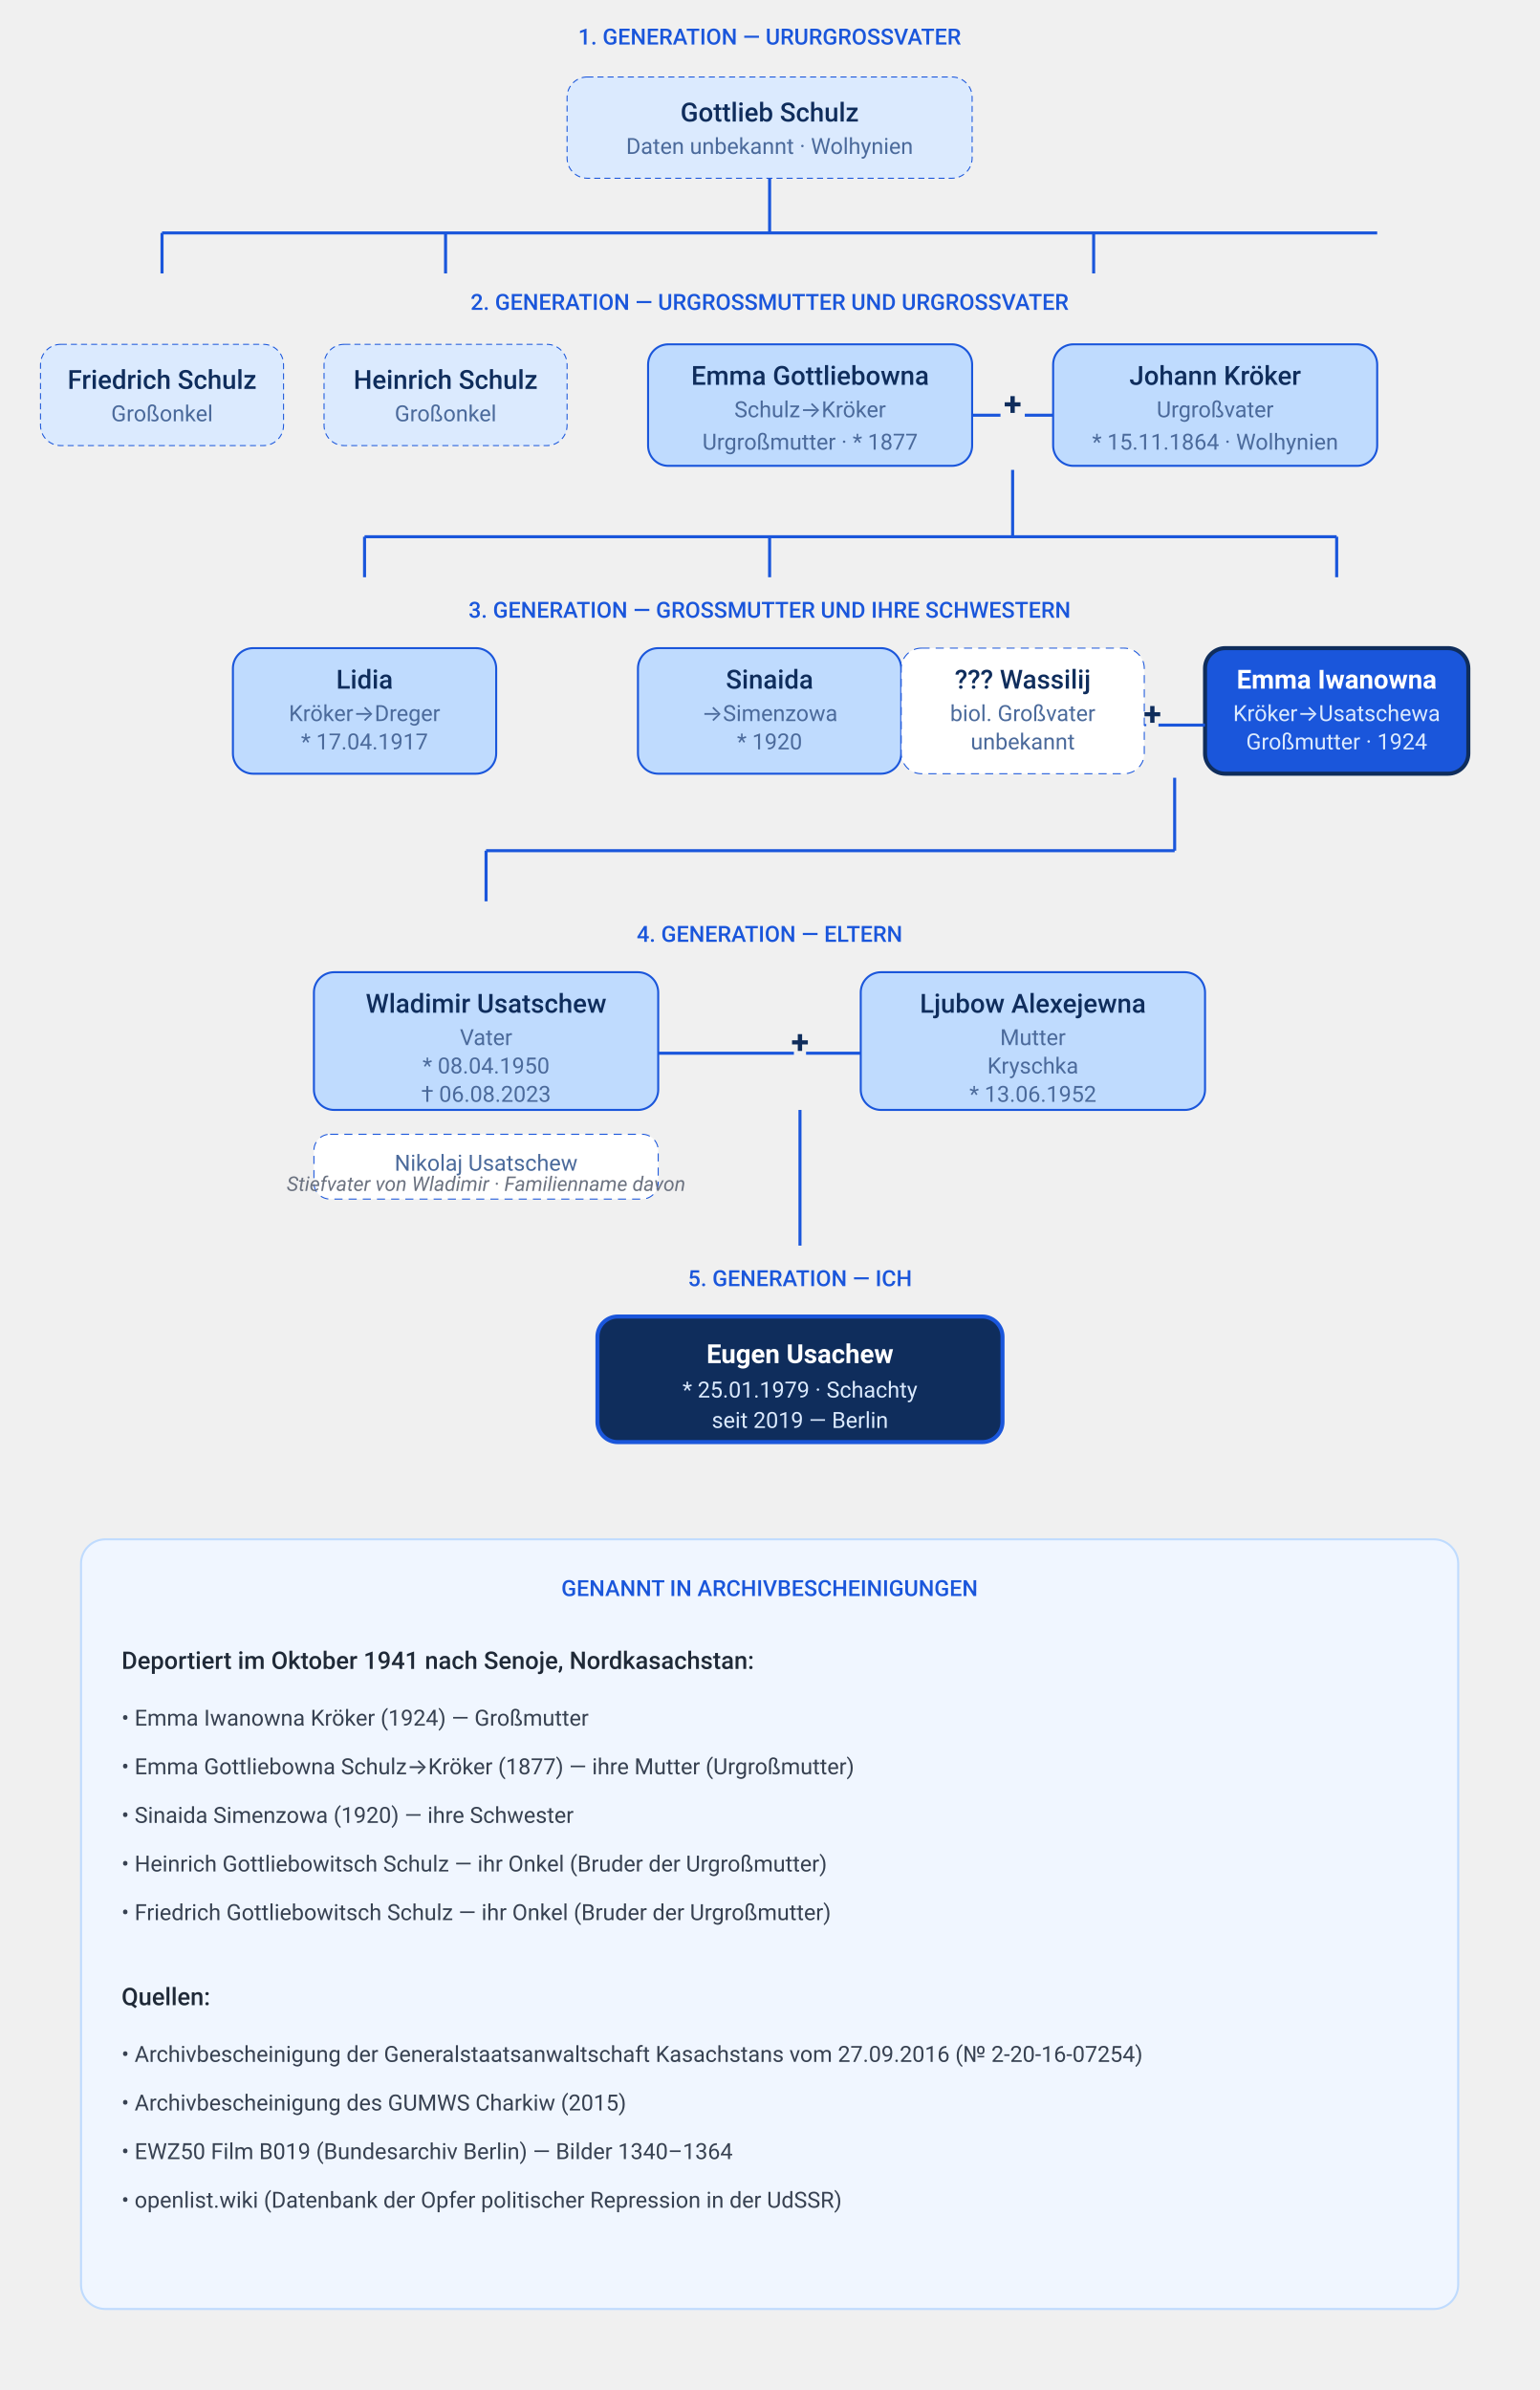
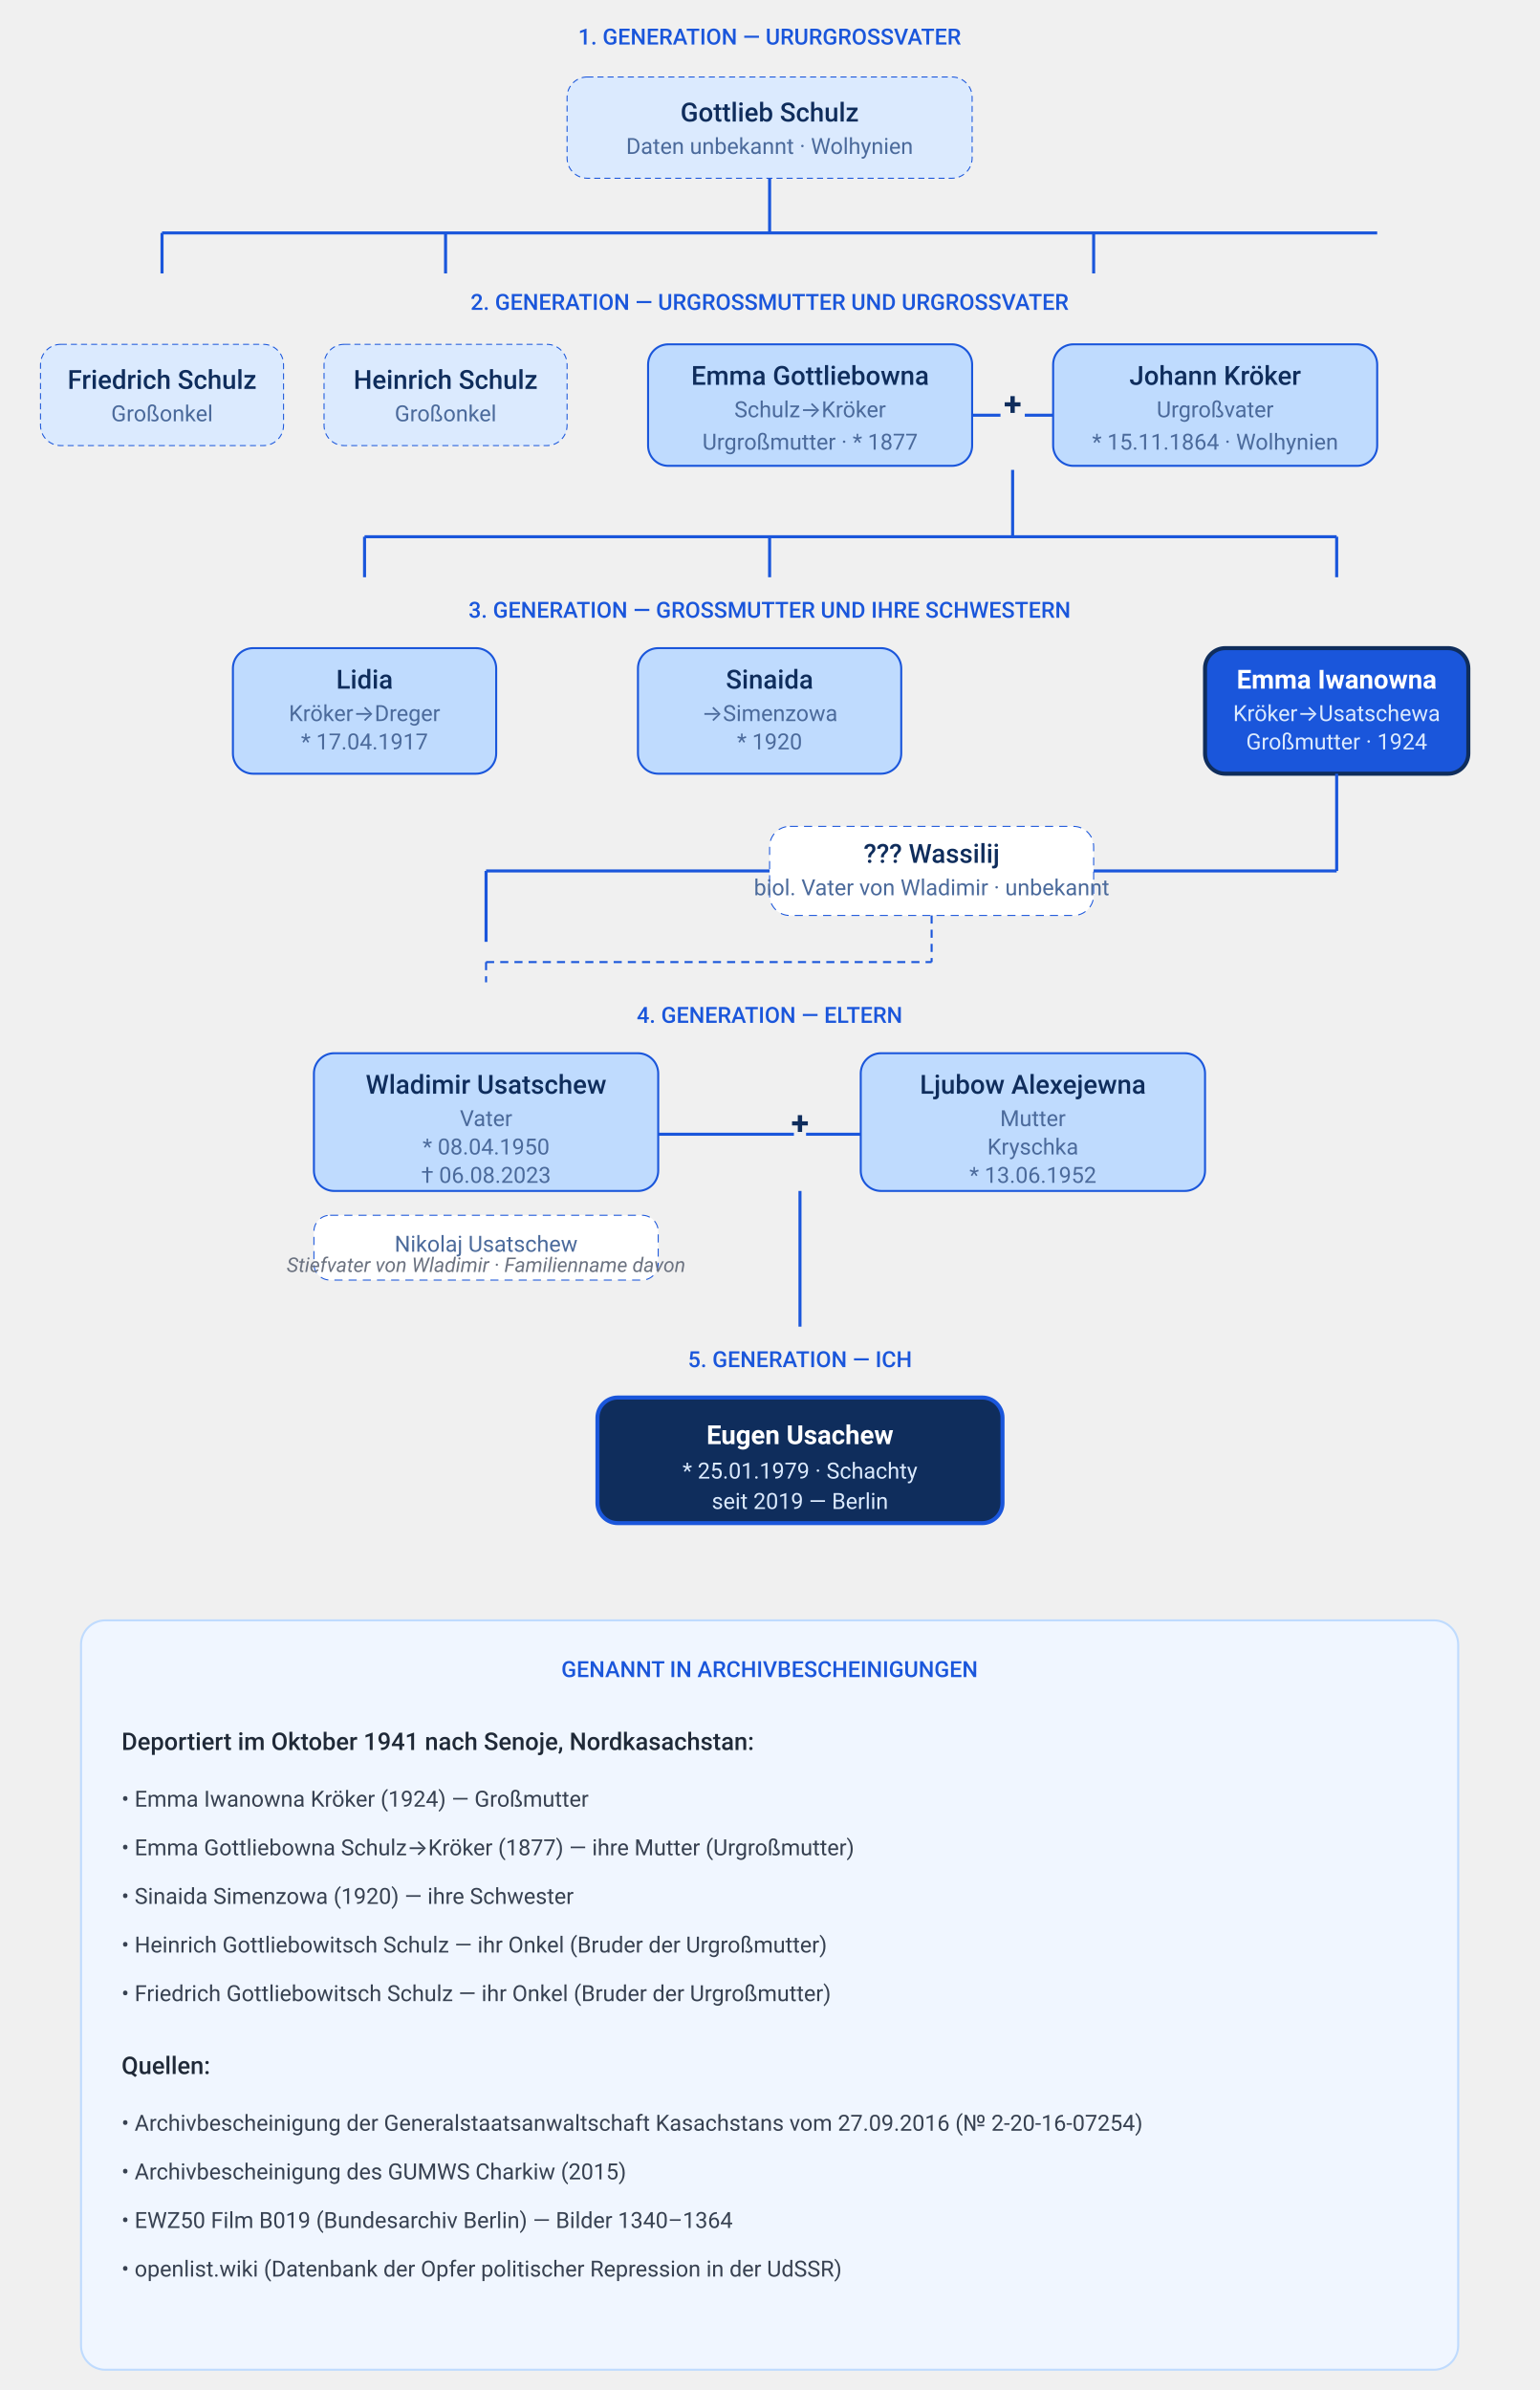
<svg xmlns="http://www.w3.org/2000/svg" width="100%" viewBox="0 0 760 1180" role="img" font-family="-apple-system, BlinkMacSystemFont, &quot;Segoe UI&quot;, Roboto, sans-serif">
  <style>
  .lbl-gen { font-size: 11px; font-weight: 500; fill: #1a56db; text-anchor: middle; }
  .name { font-size: 13px; font-weight: 500; fill: #0f2d5c; text-anchor: middle; }
  .name-me { font-size: 13px; font-weight: 600; fill: #fff; text-anchor: middle; }
  .name-grand { font-size: 13px; font-weight: 600; fill: #fff; text-anchor: middle; }
  .meta { font-size: 11px; fill: #4b6a9b; text-anchor: middle; }
  .meta-light { font-size: 11px; fill: #dbeafe; text-anchor: middle; }
  .meta-grand { font-size: 11px; fill: #dbeafe; text-anchor: middle; }
  .plus { font-size: 16px; font-weight: 600; fill: #0f2d5c; text-anchor: middle; }
  .small-note { font-size: 10px; fill: #6b7280; text-anchor: middle; font-style: italic; }
  .arch-title { font-size: 11px; font-weight: 500; fill: #1a56db; text-anchor: middle; }
  .arch-text { font-size: 12px; fill: #1f2937; }
  .arch-line { font-size: 11px; fill: #374151; }
  .ancestor-box { fill: #dbeafe; stroke: #1a56db; stroke-width: 0.5; stroke-dasharray: 3,2; }
  .person-box { fill: #bfdbfe; stroke: #1a56db; stroke-width: 1; }
  .grand-box { fill: #1a56db; stroke: #0f2d5c; stroke-width: 2; }
  .me-box { fill: #0f2d5c; stroke: #1a56db; stroke-width: 2; }
  .unknown-box { fill: #fff; stroke: #1a56db; stroke-width: 0.5; stroke-dasharray: 4,3; }
  .conn { stroke: #1a56db; stroke-width: 1.5; fill: none; }
  .conn-dash { stroke: #1a56db; stroke-width: 1; fill: none; stroke-dasharray: 4,3; }
</style>
  <text x="380" y="22" class="lbl-gen">1. GENERATION — URURGROSSVATER</text>
  <rect x="280" y="38" width="200" height="50" rx="10" class="ancestor-box" />
  <text x="380" y="60" class="name">Gottlieb Schulz</text>
  <text x="380" y="76" class="meta">Daten unbekannt · Wolhynien</text>
  <line x1="380" y1="88" x2="380" y2="115" class="conn" />
  <line x1="80" y1="115" x2="680" y2="115" class="conn" />
  <line x1="80" y1="115" x2="80" y2="135" class="conn" />
  <line x1="220" y1="115" x2="220" y2="135" class="conn" />
  <line x1="540" y1="115" x2="540" y2="135" class="conn" />
  <text x="380" y="153" class="lbl-gen">2. GENERATION — URGROSSMUTTER UND URGROSSVATER</text>
  <rect x="20" y="170" width="120" height="50" rx="10" class="ancestor-box" />
  <text x="80" y="192" class="name">Friedrich Schulz</text>
  <text x="80" y="208" class="meta">Großonkel</text>
  <rect x="160" y="170" width="120" height="50" rx="10" class="ancestor-box" />
  <text x="220" y="192" class="name">Heinrich Schulz</text>
  <text x="220" y="208" class="meta">Großonkel</text>
  <rect x="320" y="170" width="160" height="60" rx="10" class="person-box" />
  <text x="400" y="190" class="name">Emma Gottliebowna</text>
  <text x="400" y="206" class="meta">Schulz→Kröker</text>
  <text x="400" y="222" class="meta">Urgroßmutter · * 1877</text>
  <text x="500" y="205" class="plus">+</text>
  <rect x="520" y="170" width="160" height="60" rx="10" class="person-box" />
  <text x="600" y="190" class="name">Johann Kröker</text>
  <text x="600" y="206" class="meta">Urgroßvater</text>
  <text x="600" y="222" class="meta">* 15.11.1864 · Wolhynien</text>
+   <line x1="480" y1="205" x2="494" y2="205" class="conn" />
+   <line x1="506" y1="205" x2="520" y2="205" class="conn" />
  <line x1="500" y1="232" x2="500" y2="265" class="conn" />
  <line x1="180" y1="265" x2="660" y2="265" class="conn" />
  <line x1="180" y1="265" x2="180" y2="285" class="conn" />
  <line x1="380" y1="265" x2="380" y2="285" class="conn" />
  <line x1="660" y1="265" x2="660" y2="285" class="conn" />
  <text x="380" y="305" class="lbl-gen">3. GENERATION — GROSSMUTTER UND IHRE SCHWESTERN</text>
  <rect x="115" y="320" width="130" height="62" rx="10" class="person-box" />
  <text x="180" y="340" class="name">Lidia</text>
  <text x="180" y="356" class="meta">Kröker→Dreger</text>
  <text x="180" y="370" class="meta">* 17.04.1917</text>
  <rect x="315" y="320" width="130" height="62" rx="10" class="person-box" />
  <text x="380" y="340" class="name">Sinaida</text>
  <text x="380" y="356" class="meta">→Simenzowa</text>
  <text x="380" y="370" class="meta">* 1920</text>
  <rect x="595" y="320" width="130" height="62" rx="10" class="grand-box" />
  <text x="660" y="340" class="name-grand">Emma Iwanowna</text>
  <text x="660" y="356" class="meta-grand">Kröker→Usatschewa</text>
  <text x="660" y="370" class="meta-grand">Großmutter · 1924</text>
-   <text x="569" y="358" class="plus">+</text>
-   <rect x="445" y="320" width="120" height="62" rx="10" class="unknown-box" />
-   <text x="505" y="340" class="name">??? Wassilij</text>
-   <text x="505" y="356" class="meta">biol. Großvater</text>
-   <text x="505" y="370" class="meta">unbekannt</text>
-   <line x1="580" y1="384" x2="580" y2="420" class="conn" />
-   <line x1="240" y1="420" x2="580" y2="420" class="conn" />
-   <line x1="240" y1="420" x2="240" y2="445" class="conn" />
-   <text x="380" y="465" class="lbl-gen">4. GENERATION — ELTERN</text>
-   <rect x="155" y="480" width="170" height="68" rx="10" class="person-box" />
-   <text x="240" y="500" class="name">Wladimir Usatschew</text>
-   <text x="240" y="516" class="meta">Vater</text>
-   <text x="240" y="530" class="meta">* 08.04.1950</text>
-   <text x="240" y="544" class="meta">† 06.08.2023</text>
-   <text x="395" y="520" class="plus">+</text>
-   <rect x="425" y="480" width="170" height="68" rx="10" class="person-box" />
-   <text x="510" y="500" class="name">Ljubow Alexejewna</text>
-   <text x="510" y="516" class="meta">Mutter</text>
-   <text x="510" y="530" class="meta">Kryschka</text>
-   <text x="510" y="544" class="meta">* 13.06.1952</text>
-   <rect x="155" y="560" width="170" height="32" rx="8" class="unknown-box" />
-   <text x="240" y="578" class="meta">Nikolaj Usatschew</text>
-   <text x="240" y="588" class="small-note">Stiefvater von Wladimir · Familienname davon</text>
-   <line x1="395" y1="548" x2="395" y2="615" class="conn" />
-   <text x="395" y="635" class="lbl-gen">5. GENERATION — ICH</text>
-   <rect x="295" y="650" width="200" height="62" rx="10" class="me-box" />
-   <text x="395" y="673" class="name-me">Eugen Usachew</text>
-   <text x="395" y="690" class="meta-light">* 25.01.1979 · Schachty</text>
-   <text x="395" y="705" class="meta-light">seit 2019 — Berlin</text>
-   <rect x="40" y="760" width="680" height="380" rx="12" fill="#f0f6ff" stroke="#bfdbfe" stroke-width="1" />
-   <text x="380" y="788" class="arch-title">GENANNT IN ARCHIVBESCHEINIGUNGEN</text>
-   <text x="60" y="824" class="arch-text" font-weight="500">Deportiert im Oktober 1941 nach Senoje, Nordkasachstan:</text>
-   <text x="60" y="852" class="arch-line">• Emma Iwanowna Kröker (1924) — Großmutter</text>
-   <text x="60" y="876" class="arch-line">• Emma Gottliebowna Schulz→Kröker (1877) — ihre Mutter (Urgroßmutter)</text>
-   <text x="60" y="900" class="arch-line">• Sinaida Simenzowa (1920) — ihre Schwester</text>
-   <text x="60" y="924" class="arch-line">• Heinrich Gottliebowitsch Schulz — ihr Onkel (Bruder der Urgroßmutter)</text>
-   <text x="60" y="948" class="arch-line">• Friedrich Gottliebowitsch Schulz — ihr Onkel (Bruder der Urgroßmutter)</text>
-   <text x="60" y="990" class="arch-text" font-weight="500">Quellen:</text>
-   <text x="60" y="1018" class="arch-line">• Archivbescheinigung der Generalstaatsanwaltschaft Kasachstans vom 27.09.2016 (№ 2-20-16-07254)</text>
-   <text x="60" y="1042" class="arch-line">• Archivbescheinigung des GUMWS Charkiw (2015)</text>
-   <text x="60" y="1066" class="arch-line">• EWZ50 Film B019 (Bundesarchiv Berlin) — Bilder 1340–1364</text>
-   <text x="60" y="1090" class="arch-line">• openlist.wiki (Datenbank der Opfer politischer Repression in der UdSSR)</text>
-   <line x1="480" y1="205" x2="494" y2="205" class="conn" />
-   <line x1="506" y1="205" x2="520" y2="205" class="conn" />
-   <line x1="565" y1="358" x2="566" y2="358" class="conn-dash" />
-   <line x1="572" y1="358" x2="595" y2="358" class="conn" />
-   <line x1="325" y1="520" x2="392" y2="520" class="conn" />
-   <line x1="398" y1="520" x2="425" y2="520" class="conn" />
+   <line x1="660" y1="382" x2="660" y2="430" class="conn" />
+   <line x1="240" y1="430" x2="660" y2="430" class="conn" />
+   <line x1="240" y1="430" x2="240" y2="465" class="conn" />
+   <rect x="380" y="408" width="160" height="44" rx="10" class="unknown-box" />
+   <text x="460" y="426" class="name">??? Wassilij</text>
+   <text x="460" y="442" class="meta">biol. Vater von Wladimir · unbekannt</text>
+   <line x1="460" y1="452" x2="460" y2="475" class="conn-dash" />
+   <line x1="240" y1="475" x2="460" y2="475" class="conn-dash" />
+   <line x1="240" y1="475" x2="240" y2="485" class="conn-dash" />
+   <text x="380" y="505" class="lbl-gen">4. GENERATION — ELTERN</text>
+   <rect x="155" y="520" width="170" height="68" rx="10" class="person-box" />
+   <text x="240" y="540" class="name">Wladimir Usatschew</text>
+   <text x="240" y="556" class="meta">Vater</text>
+   <text x="240" y="570" class="meta">* 08.04.1950</text>
+   <text x="240" y="584" class="meta">† 06.08.2023</text>
+   <text x="395" y="560" class="plus">+</text>
+   <rect x="425" y="520" width="170" height="68" rx="10" class="person-box" />
+   <text x="510" y="540" class="name">Ljubow Alexejewna</text>
+   <text x="510" y="556" class="meta">Mutter</text>
+   <text x="510" y="570" class="meta">Kryschka</text>
+   <text x="510" y="584" class="meta">* 13.06.1952</text>
+   <line x1="325" y1="560" x2="392" y2="560" class="conn" />
+   <line x1="398" y1="560" x2="425" y2="560" class="conn" />
+   <rect x="155" y="600" width="170" height="32" rx="8" class="unknown-box" />
+   <text x="240" y="618" class="meta">Nikolaj Usatschew</text>
+   <text x="240" y="628" class="small-note">Stiefvater von Wladimir · Familienname davon</text>
+   <line x1="395" y1="588" x2="395" y2="655" class="conn" />
+   <text x="395" y="675" class="lbl-gen">5. GENERATION — ICH</text>
+   <rect x="295" y="690" width="200" height="62" rx="10" class="me-box" />
+   <text x="395" y="713" class="name-me">Eugen Usachew</text>
+   <text x="395" y="730" class="meta-light">* 25.01.1979 · Schachty</text>
+   <text x="395" y="745" class="meta-light">seit 2019 — Berlin</text>
+   <rect x="40" y="800" width="680" height="370" rx="12" fill="#f0f6ff" stroke="#bfdbfe" stroke-width="1" />
+   <text x="380" y="828" class="arch-title">GENANNT IN ARCHIVBESCHEINIGUNGEN</text>
+   <text x="60" y="864" class="arch-text" font-weight="500">Deportiert im Oktober 1941 nach Senoje, Nordkasachstan:</text>
+   <text x="60" y="892" class="arch-line">• Emma Iwanowna Kröker (1924) — Großmutter</text>
+   <text x="60" y="916" class="arch-line">• Emma Gottliebowna Schulz→Kröker (1877) — ihre Mutter (Urgroßmutter)</text>
+   <text x="60" y="940" class="arch-line">• Sinaida Simenzowa (1920) — ihre Schwester</text>
+   <text x="60" y="964" class="arch-line">• Heinrich Gottliebowitsch Schulz — ihr Onkel (Bruder der Urgroßmutter)</text>
+   <text x="60" y="988" class="arch-line">• Friedrich Gottliebowitsch Schulz — ihr Onkel (Bruder der Urgroßmutter)</text>
+   <text x="60" y="1024" class="arch-text" font-weight="500">Quellen:</text>
+   <text x="60" y="1052" class="arch-line">• Archivbescheinigung der Generalstaatsanwaltschaft Kasachstans vom 27.09.2016 (№ 2-20-16-07254)</text>
+   <text x="60" y="1076" class="arch-line">• Archivbescheinigung des GUMWS Charkiw (2015)</text>
+   <text x="60" y="1100" class="arch-line">• EWZ50 Film B019 (Bundesarchiv Berlin) — Bilder 1340–1364</text>
+   <text x="60" y="1124" class="arch-line">• openlist.wiki (Datenbank der Opfer politischer Repression in der UdSSR)</text>
</svg>
